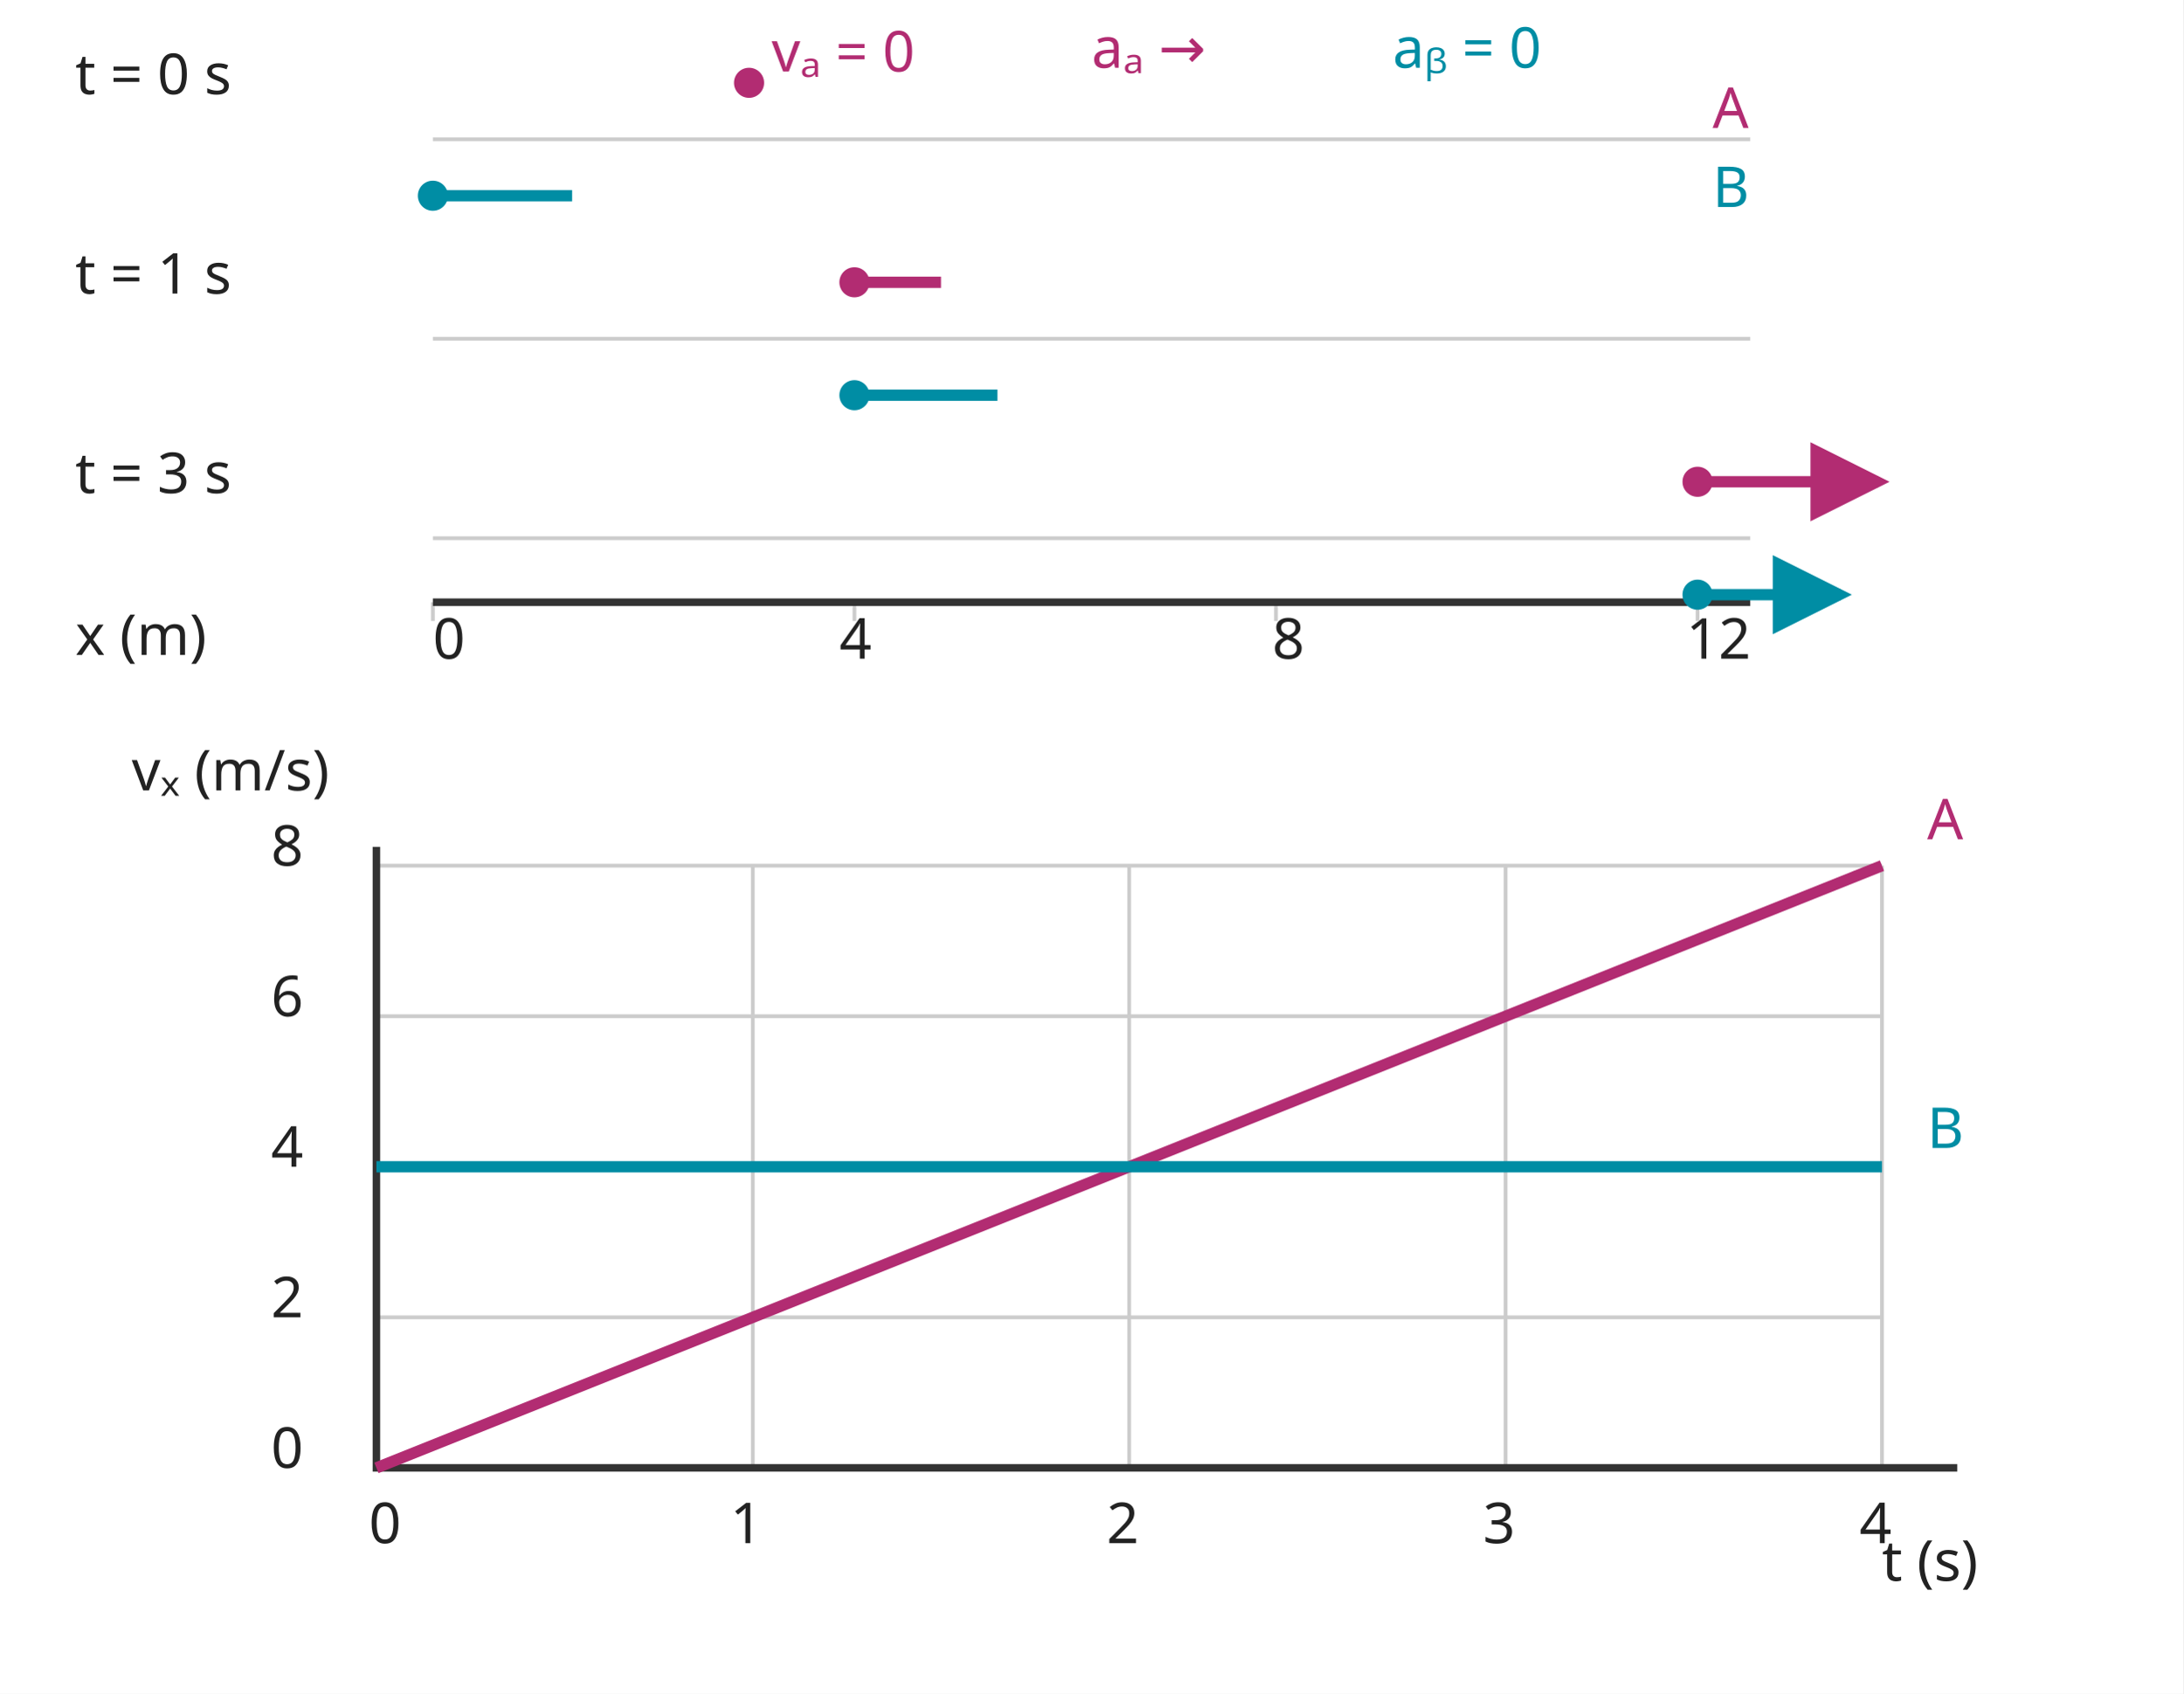
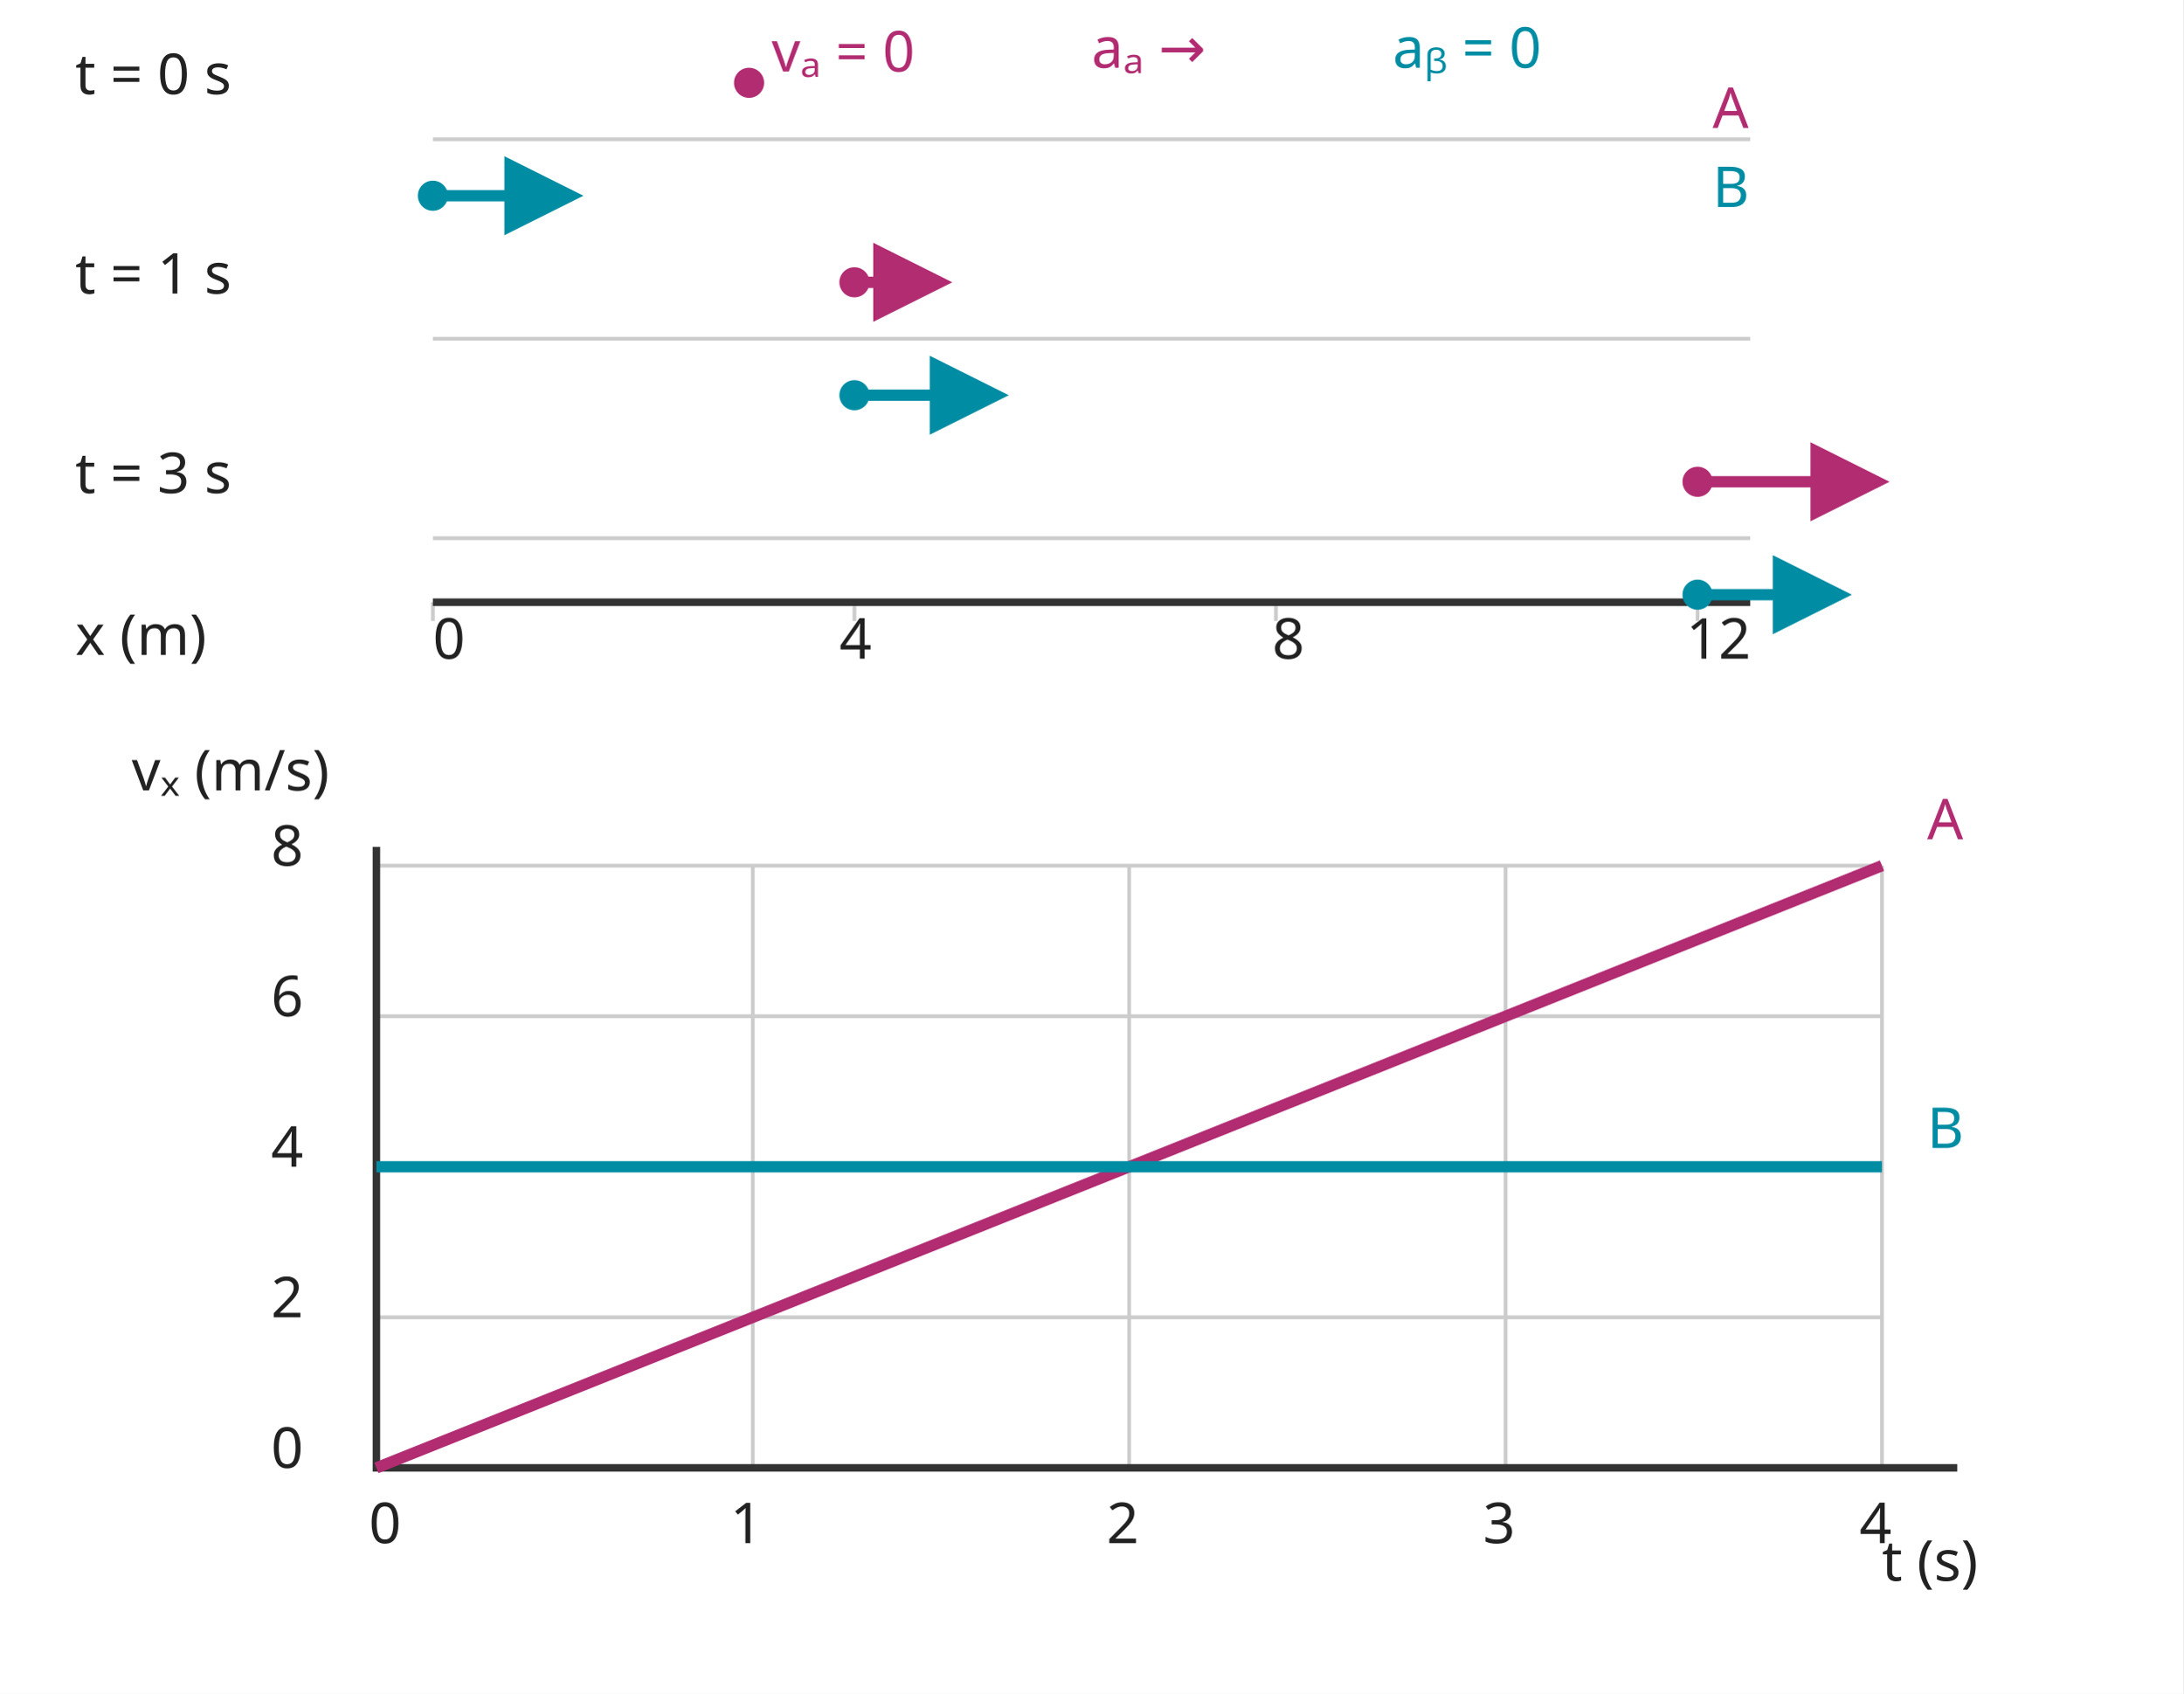
<svg xmlns="http://www.w3.org/2000/svg" viewBox="0 0 580 450" role="img">
  <defs>
    <marker id="arrow" markerWidth="7" markerHeight="7" refX="6" refY="3.5" orient="auto">
      <path d="M0 0L7 3.5L0 7Z" fill="context-stroke" />
    </marker>
  </defs>
  <rect width="580" height="450" fill="white" />
  <g font-family="sans-serif" font-size="15" fill="#222">
    <text x="20" y="25">t = 0 s</text>
    <text x="20" y="78">t = 1 s</text>
    <text x="20" y="131">t = 3 s</text>
    <text x="20" y="174">x (m)</text>
    <text x="115" y="175">0</text>
    <text x="223" y="175">4</text>
    <text x="338" y="175">8</text>
    <text x="448" y="175">12</text>
    <text x="35" y="210">vₓ (m/s)</text>
    <text x="500" y="420">t (s)</text>
    <text x="98" y="410">0</text>
    <text x="194" y="410">1</text>
    <text x="294" y="410">2</text>
    <text x="394" y="410">3</text>
    <text x="494" y="410">4</text>
    <text x="72" y="390">0</text>
    <text x="72" y="350">2</text>
    <text x="72" y="310">4</text>
    <text x="72" y="270">6</text>
    <text x="72" y="230">8</text>
    <text x="512" y="223" fill="#b22c72">A</text>
    <text x="512" y="305" fill="#008da4">B</text>
    <text x="205" y="19" fill="#b22c72">vₐ = 0</text>
    <text x="290" y="18" fill="#b22c72">aₐ →</text>
    <text x="370" y="18" fill="#008da4">aᵦ = 0</text>
    <text x="455" y="34" fill="#b22c72">A</text>
    <text x="455" y="55" fill="#008da4">B</text>
  </g>
  <g stroke="#ccc" stroke-width="1">
    <path d="M115 37H465 M115 90H465 M115 143H465 M115 160V165 M227 160V165 M339 160V165 M451 160V165 M100 230H500 M100 270H500 M100 310H500 M100 350H500 M100 390H500 M200 230V390 M300 230V390 M400 230V390 M500 230V390" />
  </g>
  <g stroke="#333" stroke-width="2">
    <path d="M100 225V390H520 M115 160H465" fill="none" />
  </g>
  <g fill="none" stroke-width="3" marker-end="url(#arrow)">
-     <path d="M230 75h20 M454 128h45" stroke="#b22c72" />
-     <path d="M117 52h35 M230 105h35 M454 158h35" stroke="#008da4" />
+     <path d="M230 75h20" stroke="#b22c72" />
+     <path d="M454 128h45" stroke="#b22c72" />
+     <path d="M117 52h35" stroke="#008da4" />
+     <path d="M230 105h35" stroke="#008da4" />
+     <path d="M454 158h35" stroke="#008da4" />
  </g>
  <g fill="#b22c72">
    <circle cx="199" cy="22" r="4" />
    <circle cx="227" cy="75" r="4" />
    <circle cx="451" cy="128" r="4" />
  </g>
  <g fill="#008da4">
    <circle cx="115" cy="52" r="4" />
    <circle cx="227" cy="105" r="4" />
    <circle cx="451" cy="158" r="4" />
  </g>
  <path d="M100 390L500 230" stroke="#b22c72" stroke-width="3" />
  <path d="M100 310H500" stroke="#008da4" stroke-width="3" />
</svg>
